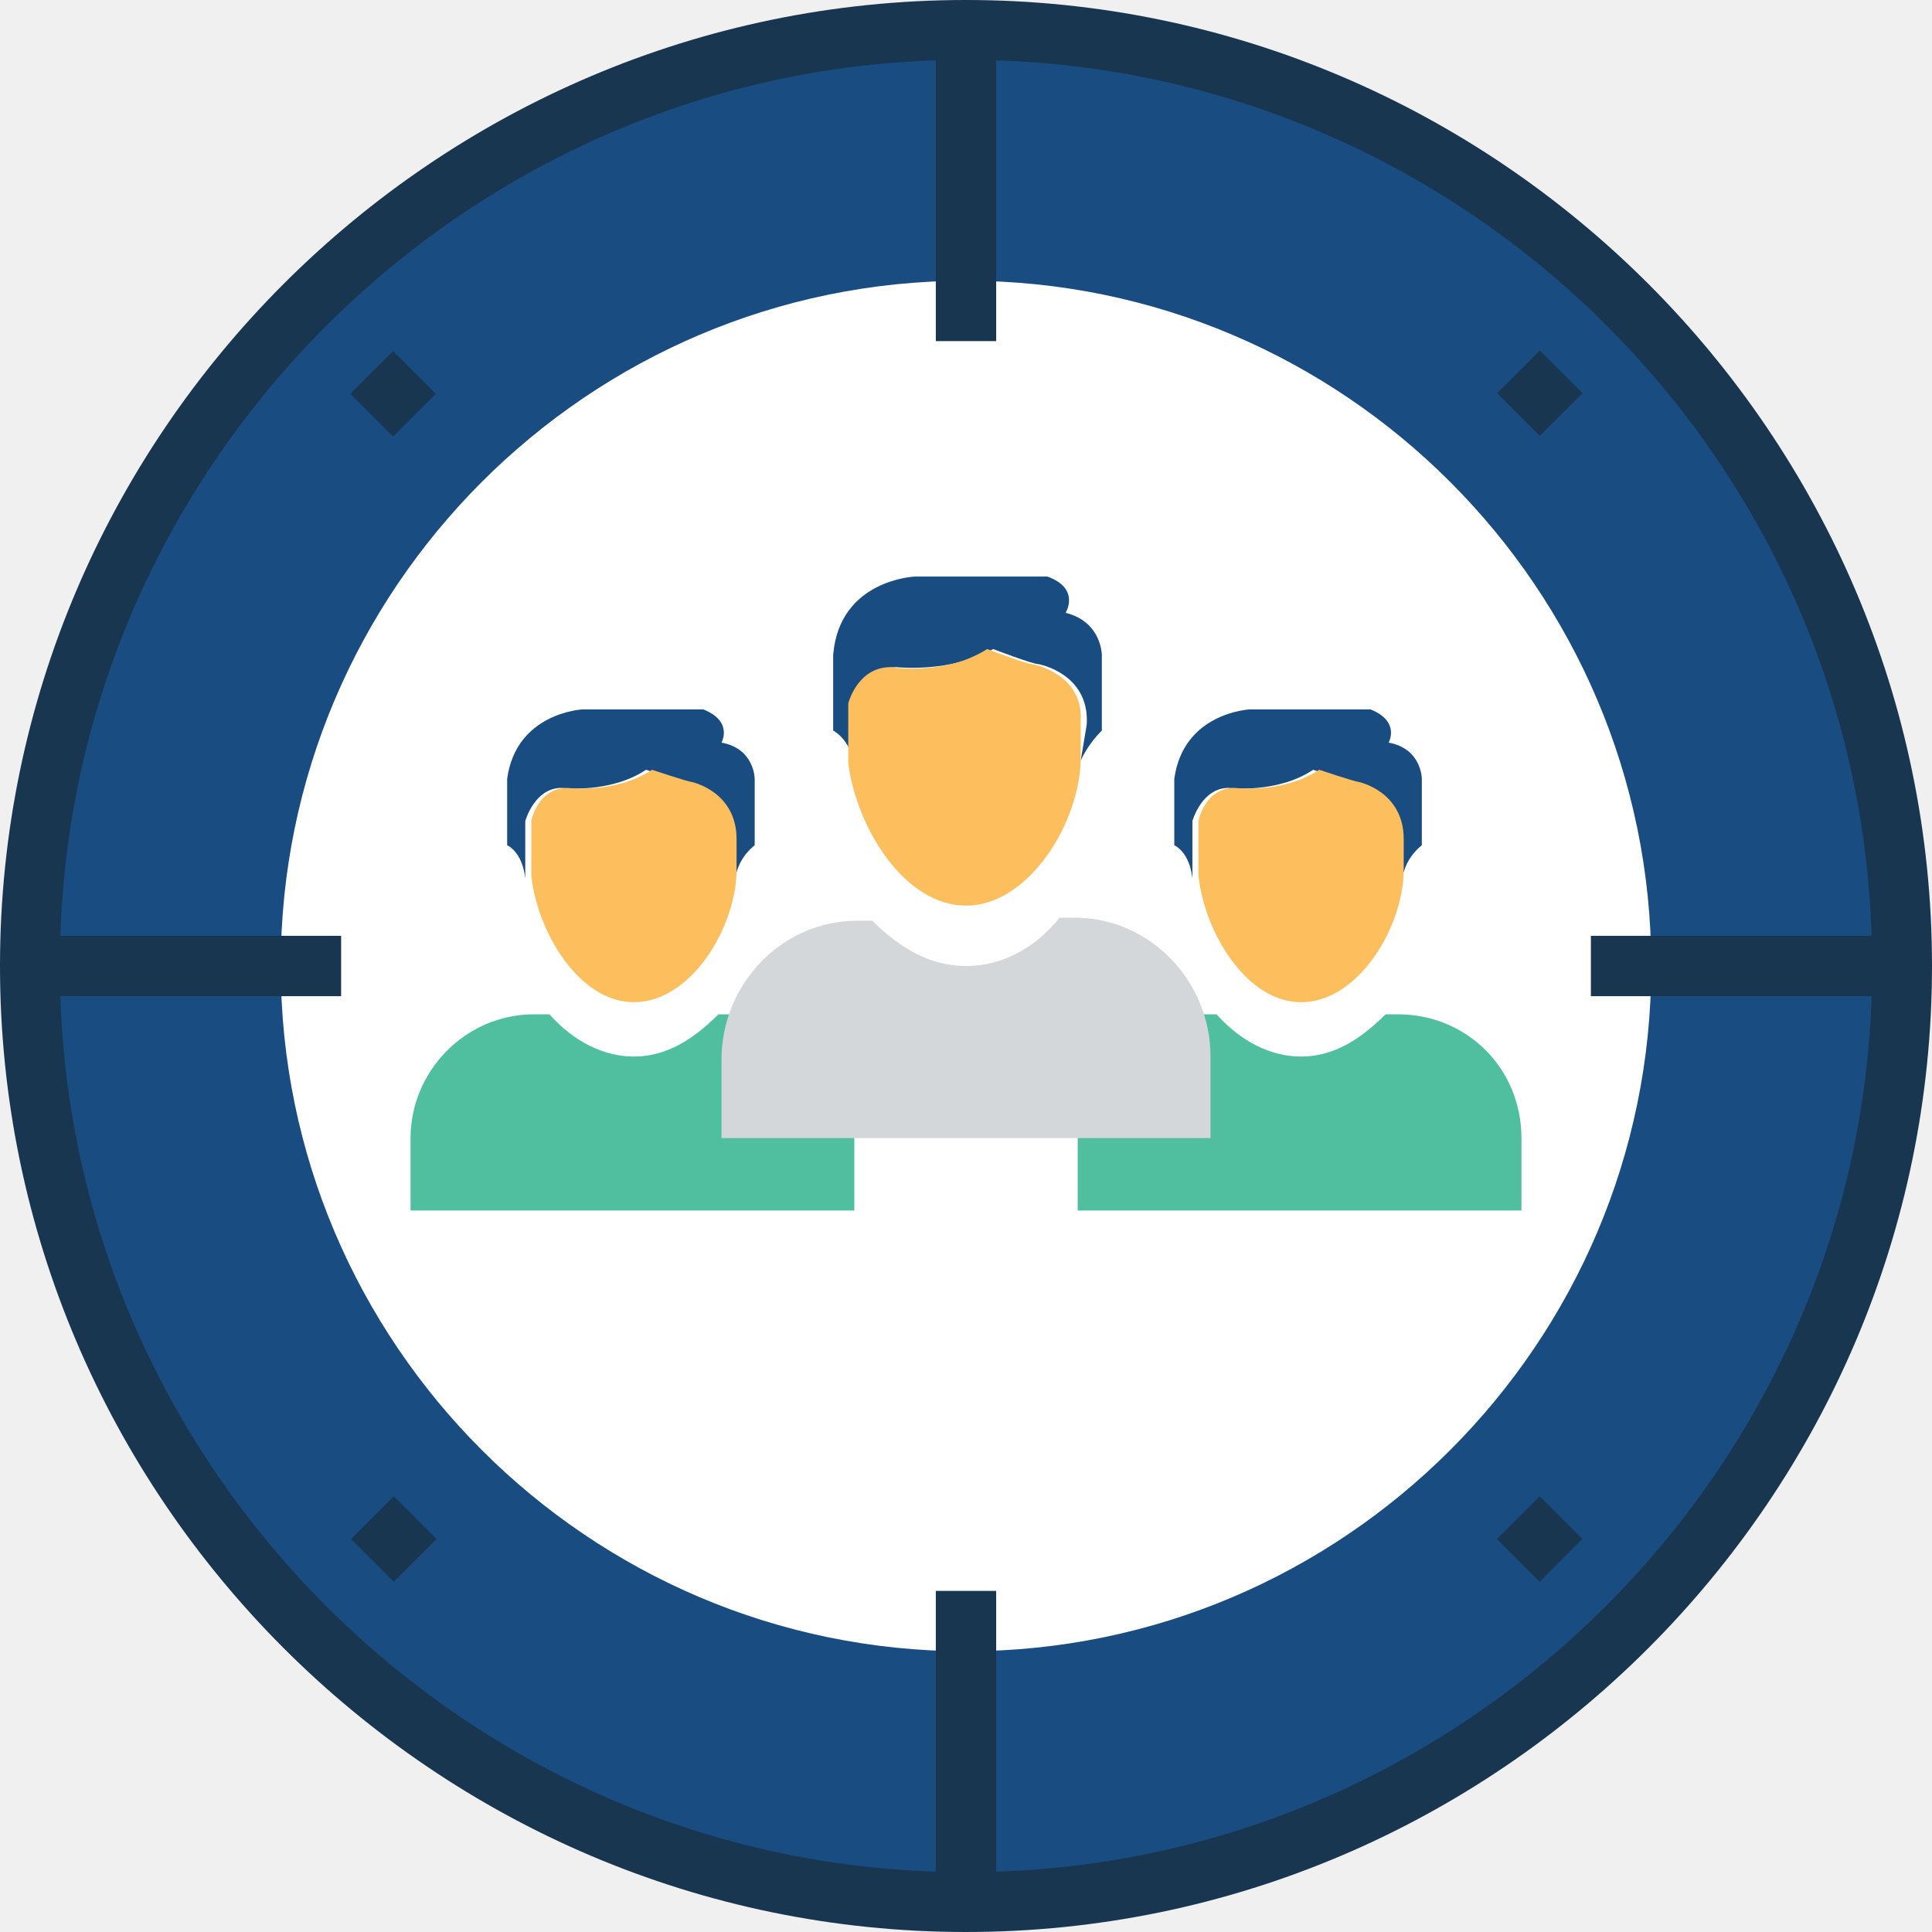
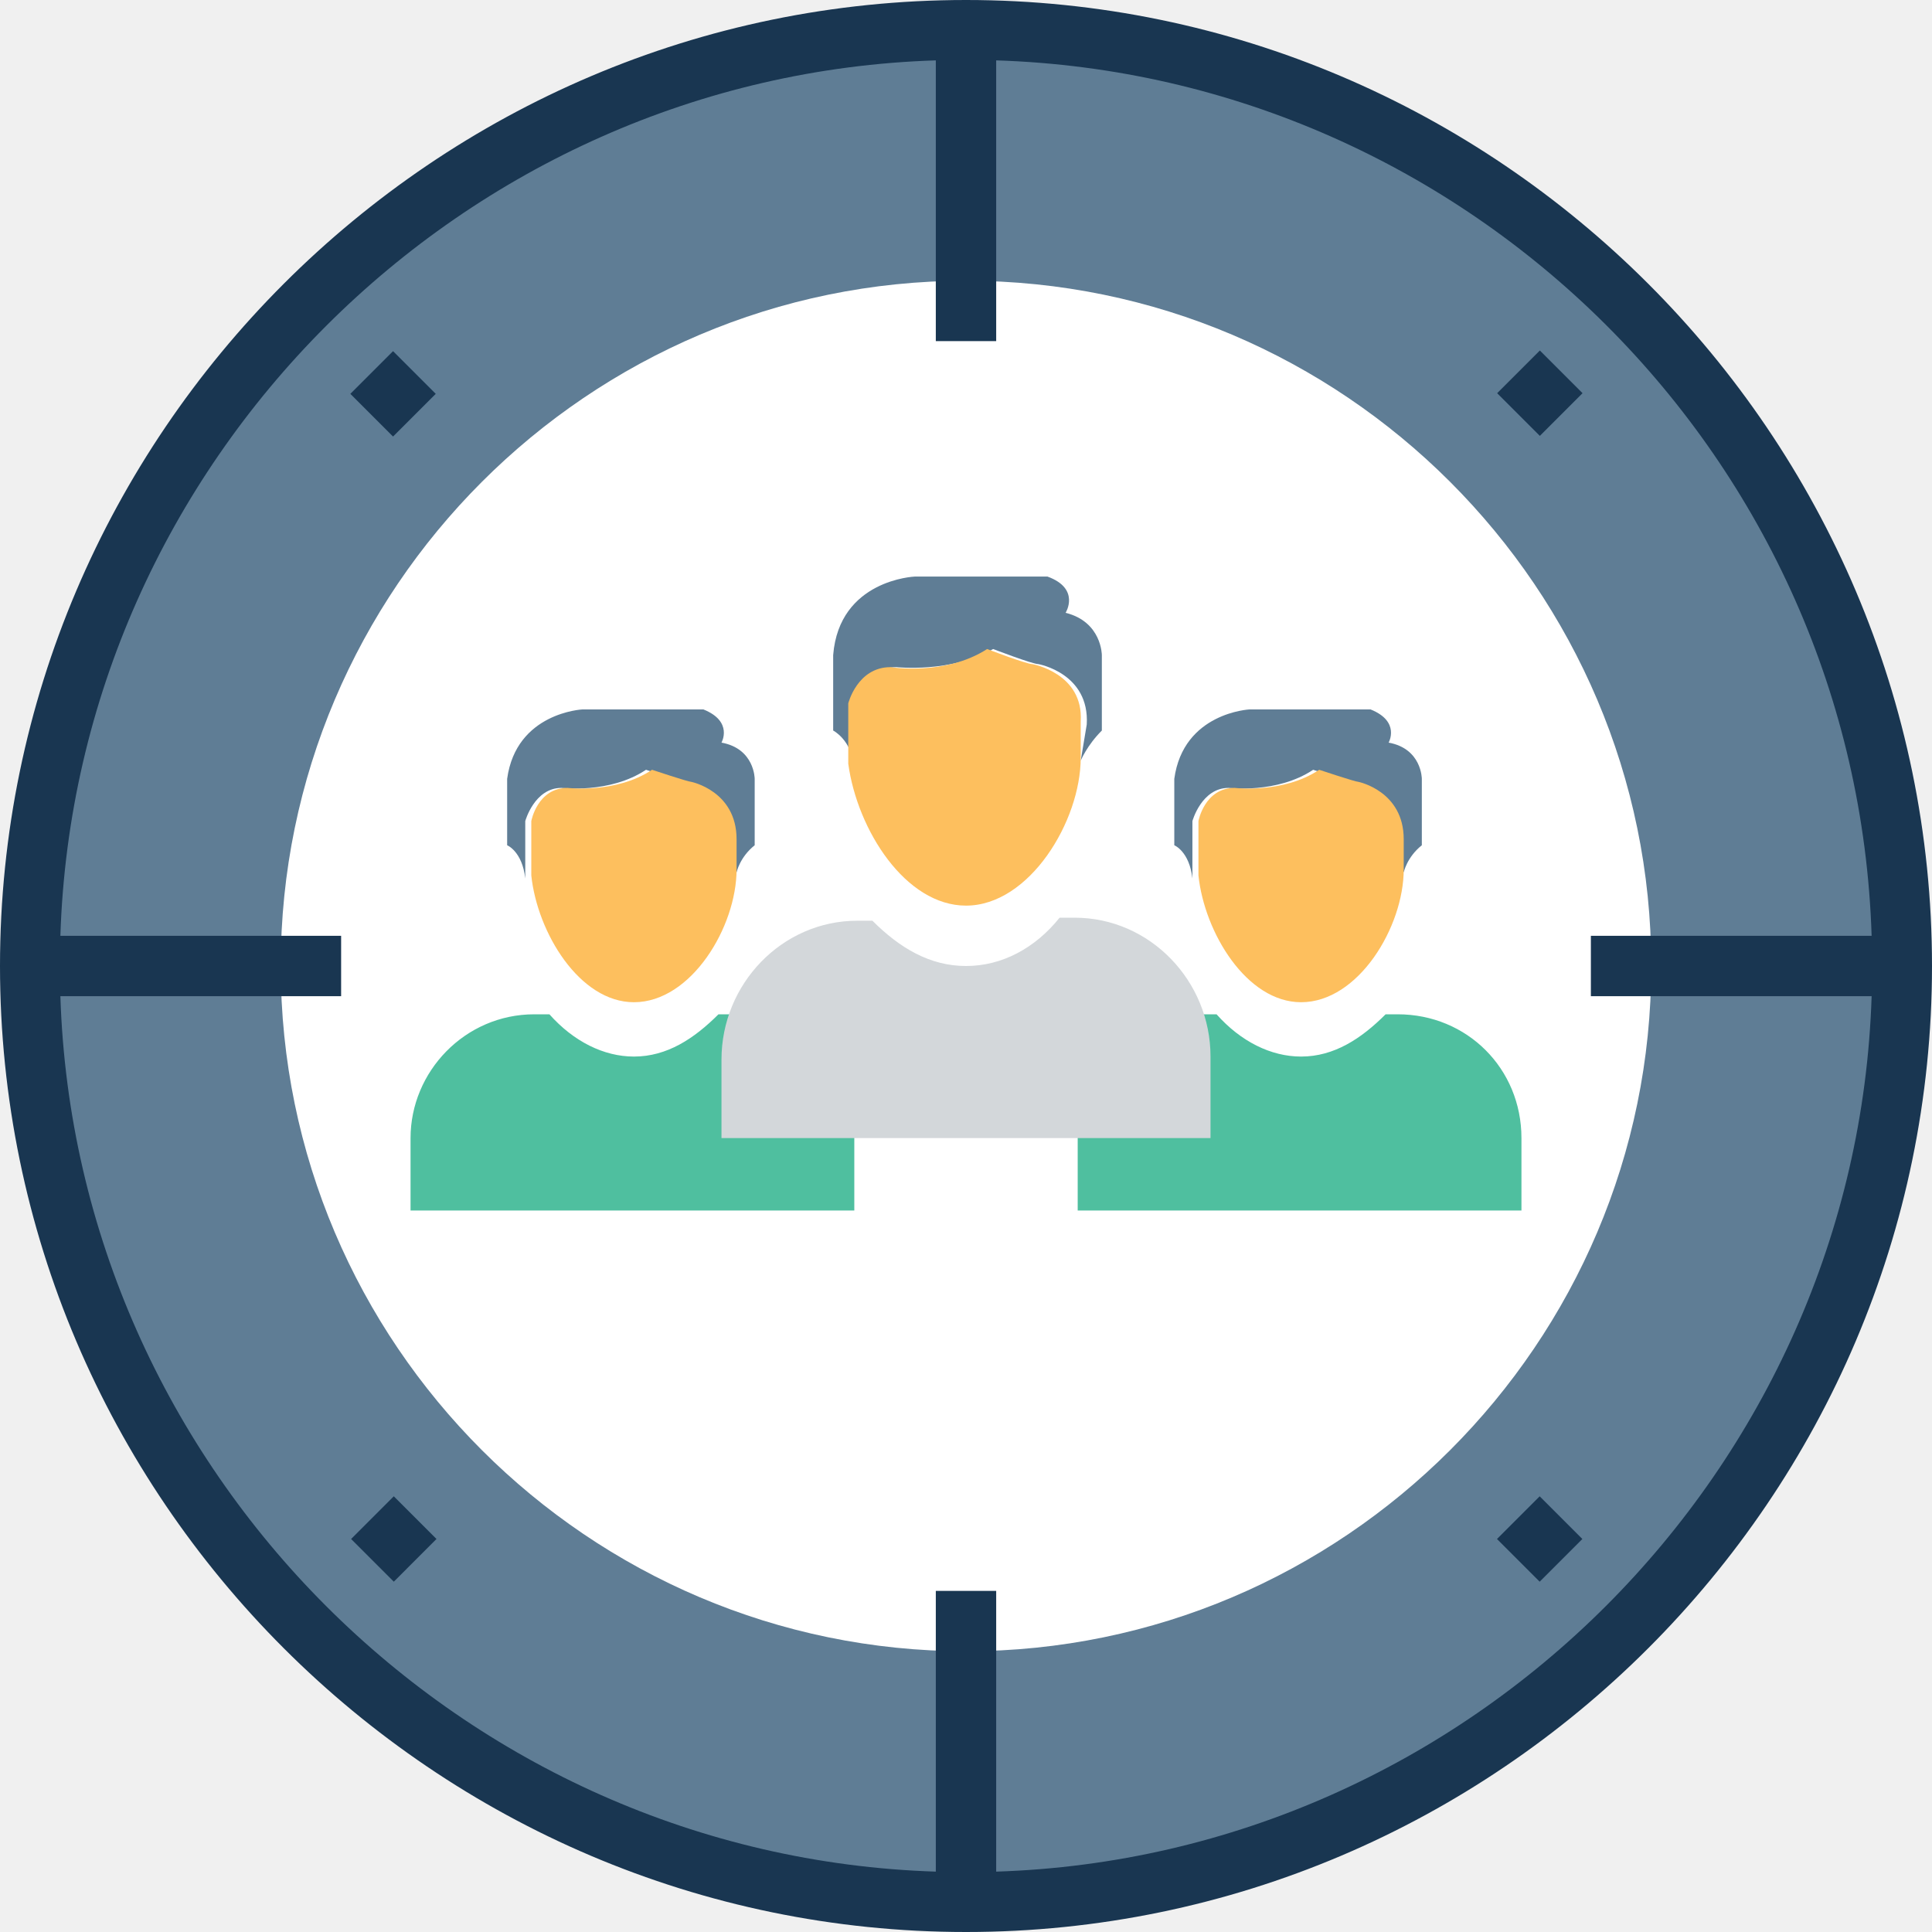
- <svg xmlns="http://www.w3.org/2000/svg" version="1.1" id="Capa_1" x="0px" y="0px" viewBox="0 0 512 512" style="enable-background:new 0 0 512 512;" xml:space="preserve" width="512px" height="512px" class="">
+ <svg xmlns="http://www.w3.org/2000/svg" version="1.1" id="Capa_1" x="0px" y="0px" viewBox="0 0 512 512" style="enable-background:new 0 0 512 512;" xml:space="preserve" width="512px" height="512px">
  <g>
-     <path style="fill:#194C80" d="M256,8L256,8C119.2,8,8,119.2,8,256l0,0c0,136.8,111.2,248,248,248l0,0c136.8,0,248-111.2,248-248  l0,0C504,119.2,392.8,8,256,8z" data-original="#F16051" class="active-path" data-old_color="#F16051" />
-     <path style="fill:#FFFFFF;" d="M256,437.6C156,437.6,74.4,356,74.4,256S156,74.4,256,74.4S437.6,156,437.6,256S356,437.6,256,437.6z  " data-original="#FFFFFF" class="" />
+     <path style="fill:#5F7D95" d="M256,8L256,8C119.2,8,8,119.2,8,256l0,0c0,136.8,111.2,248,248,248l0,0c136.8,0,248-111.2,248-248  l0,0C504,119.2,392.8,8,256,8z" data-original="#F16051" class="active-path" data-old_color="#F16051" />
+     <path style="fill:#FFFFFF;" d="M256,437.6C156,437.6,74.4,356,74.4,256S156,74.4,256,74.4S437.6,156,437.6,256S356,437.6,256,437.6z  " data-original="#FFFFFF" />
    <g>
-       <rect x="96.364" y="399.846" transform="matrix(-0.7072 -0.707 0.707 -0.7072 -110.18 770.0632)" style="fill:#193651;" width="16" height="16" data-original="#193651" class="" />
-       <rect x="400.079" y="96.204" transform="matrix(0.7071 0.7071 -0.7071 0.7071 193.207 -258.0351)" style="fill:#193651;" width="16" height="16" data-original="#193651" class="" />
-       <rect x="400.034" y="399.85" transform="matrix(0.7071 -0.7071 0.7071 0.7071 -168.8832 407.9803)" style="fill:#193651;" width="16" height="16" data-original="#193651" class="" />
-       <rect x="96.162" y="96.372" transform="matrix(-0.7071 -0.7071 0.7071 -0.7071 104.013 251.8267)" style="fill:#193651;" width="16" height="16" data-original="#193651" class="" />
+       <rect x="96.364" y="399.846" transform="matrix(-0.7072 -0.707 0.707 -0.7072 -110.18 770.0632)" style="fill:#193651;" width="16" height="16" data-original="#193651" />
+       <rect x="400.079" y="96.204" transform="matrix(0.7071 0.7071 -0.7071 0.7071 193.207 -258.0351)" style="fill:#193651;" width="16" height="16" data-original="#193651" />
+       <rect x="400.034" y="399.85" transform="matrix(0.7071 -0.7071 0.7071 0.7071 -168.8832 407.9803)" style="fill:#193651;" width="16" height="16" data-original="#193651" />
+       <rect x="96.162" y="96.372" transform="matrix(-0.7071 -0.7071 0.7071 -0.7071 104.013 251.8267)" style="fill:#193651;" width="16" height="16" data-original="#193651" />
    </g>
-     <path style="fill:#4FBF9F;" d="M226.4,320.8v-19.2c0-18.4-14.4-32.8-32.8-32.8h-3.2C184,275.2,176.8,280,168,280  c-8,0-16-4-22.4-11.2h-4c-18.4,0-32.8,15.2-32.8,32.8v19.2H226.4z" data-original="#4FBF9F" class="" />
-     <path style="fill:#194C80" d="M195.2,231.2c0,0,0.8-4,4.8-7.2v-17.6c0,0,0-8-8.8-9.6c0,0,3.2-5.6-4.8-8.8h-32c0,0-17.6,0.8-20,18.4  V224c0,0,4,1.6,4.8,8.8v-15.2c0,0,2.4-8.8,9.6-8.8c0,0,12.8,1.6,22.4-4.8c0,0,9.6,3.2,10.4,3.2c0,0,12,2.4,11.2,14.4L195.2,231.2z" data-original="#F16051" class="active-path" data-old_color="#F16051" />
+     <path style="fill:#4FBF9F;" d="M226.4,320.8v-19.2c0-18.4-14.4-32.8-32.8-32.8h-3.2C184,275.2,176.8,280,168,280  c-8,0-16-4-22.4-11.2h-4c-18.4,0-32.8,15.2-32.8,32.8v19.2H226.4z" data-original="#4FBF9F" />
+     <path style="fill:#5F7D95" d="M195.2,231.2c0,0,0.8-4,4.8-7.2v-17.6c0,0,0-8-8.8-9.6c0,0,3.2-5.6-4.8-8.8h-32c0,0-17.6,0.8-20,18.4  V224c0,0,4,1.6,4.8,8.8v-15.2c0,0,2.4-8.8,9.6-8.8c0,0,12.8,1.6,22.4-4.8c0,0,9.6,3.2,10.4,3.2c0,0,12,2.4,11.2,14.4L195.2,231.2z" data-original="#F16051" class="active-path" data-old_color="#F16051" />
    <path style="fill:#FDBF5E;" d="M183.2,207.2c-0.8,0-10.4-3.2-10.4-3.2c-9.6,6.4-22.4,4.8-22.4,4.8c-8,0-9.6,8.8-9.6,8.8v15.2  c0,0,0,0,0-0.8c1.6,15.2,12.8,33.6,27.2,33.6c15.2,0,27.2-20,27.2-35.2v-8C195.2,209.6,183.2,207.2,183.2,207.2z" data-original="#FDBF5E" />
-     <path style="fill:#4FBF9F;" d="M403.2,320.8v-19.2c0-18.4-14.4-32.8-32.8-32.8h-3.2c-6.4,6.4-13.6,11.2-22.4,11.2  c-8,0-16-4-22.4-11.2h-4c-18.4,0-32.8,15.2-32.8,32.8v19.2H403.2z" data-original="#4FBF9F" class="" />
-     <path style="fill:#194C80" d="M372,231.2c0,0,0.8-4,4.8-7.2v-17.6c0,0,0-8-8.8-9.6c0,0,3.2-5.6-4.8-8.8h-32c0,0-17.6,0.8-20,18.4  V224c0,0,4,1.6,4.8,8.8v-15.2c0,0,2.4-8.8,9.6-8.8c0,0,12.8,1.6,22.4-4.8c0,0,9.6,3.2,10.4,3.2c0,0,12,2.4,11.2,14.4L372,231.2z" data-original="#F16051" class="active-path" data-old_color="#F16051" />
+     <path style="fill:#4FBF9F;" d="M403.2,320.8v-19.2c0-18.4-14.4-32.8-32.8-32.8h-3.2c-6.4,6.4-13.6,11.2-22.4,11.2  c-8,0-16-4-22.4-11.2h-4c-18.4,0-32.8,15.2-32.8,32.8v19.2H403.2z" data-original="#4FBF9F" />
+     <path style="fill:#5F7D95" d="M372,231.2c0,0,0.8-4,4.8-7.2v-17.6c0,0,0-8-8.8-9.6c0,0,3.2-5.6-4.8-8.8h-32c0,0-17.6,0.8-20,18.4  V224c0,0,4,1.6,4.8,8.8v-15.2c0,0,2.4-8.8,9.6-8.8c0,0,12.8,1.6,22.4-4.8c0,0,9.6,3.2,10.4,3.2c0,0,12,2.4,11.2,14.4L372,231.2z" data-original="#F16051" class="active-path" data-old_color="#F16051" />
    <path style="fill:#FDBF5E;" d="M360,207.2c-0.8,0-10.4-3.2-10.4-3.2c-9.6,6.4-22.4,4.8-22.4,4.8c-8,0-9.6,8.8-9.6,8.8v15.2  c0,0,0,0,0-0.8c1.6,15.2,12.8,33.6,27.2,33.6c15.2,0,27.2-20,27.2-35.2v-8C372,209.6,360,207.2,360,207.2z" data-original="#FDBF5E" />
    <path style="fill:#D3D7DA" d="M320.8,301.6V280c0-20-16-36.8-36-36.8h-4c-6.4,8-15.2,12.8-24.8,12.8s-17.6-4.8-24.8-12h-4  c-20,0-36,16.8-36,36.8v20.8L320.8,301.6L320.8,301.6z" data-original="#D3D7DA" class="" data-old_color="#D3D7DA" />
-     <path style="fill:#194C80" d="M286.4,201.6c0,0,1.6-4,5.6-8v-20c0,0,0-8.8-9.6-11.2c0,0,4-6.4-4.8-9.6h-35.2c0,0-20,0.8-21.6,20.8  v20c0,0,4.8,2.4,5.6,9.6v-16.8c0,0,2.4-9.6,11.2-9.6c0,0,14.4,1.6,25.6-4.8c0,0,10.4,4,12,4c0,0,13.6,2.4,12.8,16L286.4,201.6z" data-original="#F16051" class="active-path" data-old_color="#F16051" />
+     <path style="fill:#5F7D95" d="M286.4,201.6c0,0,1.6-4,5.6-8v-20c0,0,0-8.8-9.6-11.2c0,0,4-6.4-4.8-9.6h-35.2c0,0-20,0.8-21.6,20.8  v20c0,0,4.8,2.4,5.6,9.6v-16.8c0,0,2.4-9.6,11.2-9.6c0,0,14.4,1.6,25.6-4.8c0,0,10.4,4,12,4c0,0,13.6,2.4,12.8,16L286.4,201.6z" data-original="#F16051" class="active-path" data-old_color="#F16051" />
    <path style="fill:#FDBF5E;" d="M273.6,176c-1.6,0-12-4-12-4c-11.2,7.2-25.6,4.8-25.6,4.8c-8.8,0-11.2,9.6-11.2,9.6v16.8  c0,0,0,0,0-0.8C227.2,220,240,240,256,240c16.8,0,30.4-22.4,30.4-39.2v-9.6C287.2,178.4,273.6,176,273.6,176z" data-original="#FDBF5E" />
-     <path style="fill:#193651;" d="M256,0C115.2,0,0,115.2,0,256s115.2,256,256,256s256-115.2,256-256S396.8,0,256,0z M264,496v-74.4  h-16V496C122.4,492,20,389.6,16,264h74.4v-16H16C20,122.4,122.4,20,248,16v74.4h16V16c125.6,4,228,105.6,232,232h-74.4v16H496  C492,389.6,389.6,492,264,496z" data-original="#193651" class="" />
+     <path style="fill:#193651;" d="M256,0C115.2,0,0,115.2,0,256s115.2,256,256,256s256-115.2,256-256S396.8,0,256,0z M264,496v-74.4  h-16V496C122.4,492,20,389.6,16,264h74.4v-16H16C20,122.4,122.4,20,248,16v74.4h16V16c125.6,4,228,105.6,232,232h-74.4v16H496  C492,389.6,389.6,492,264,496z" data-original="#193651" />
  </g>
</svg>
